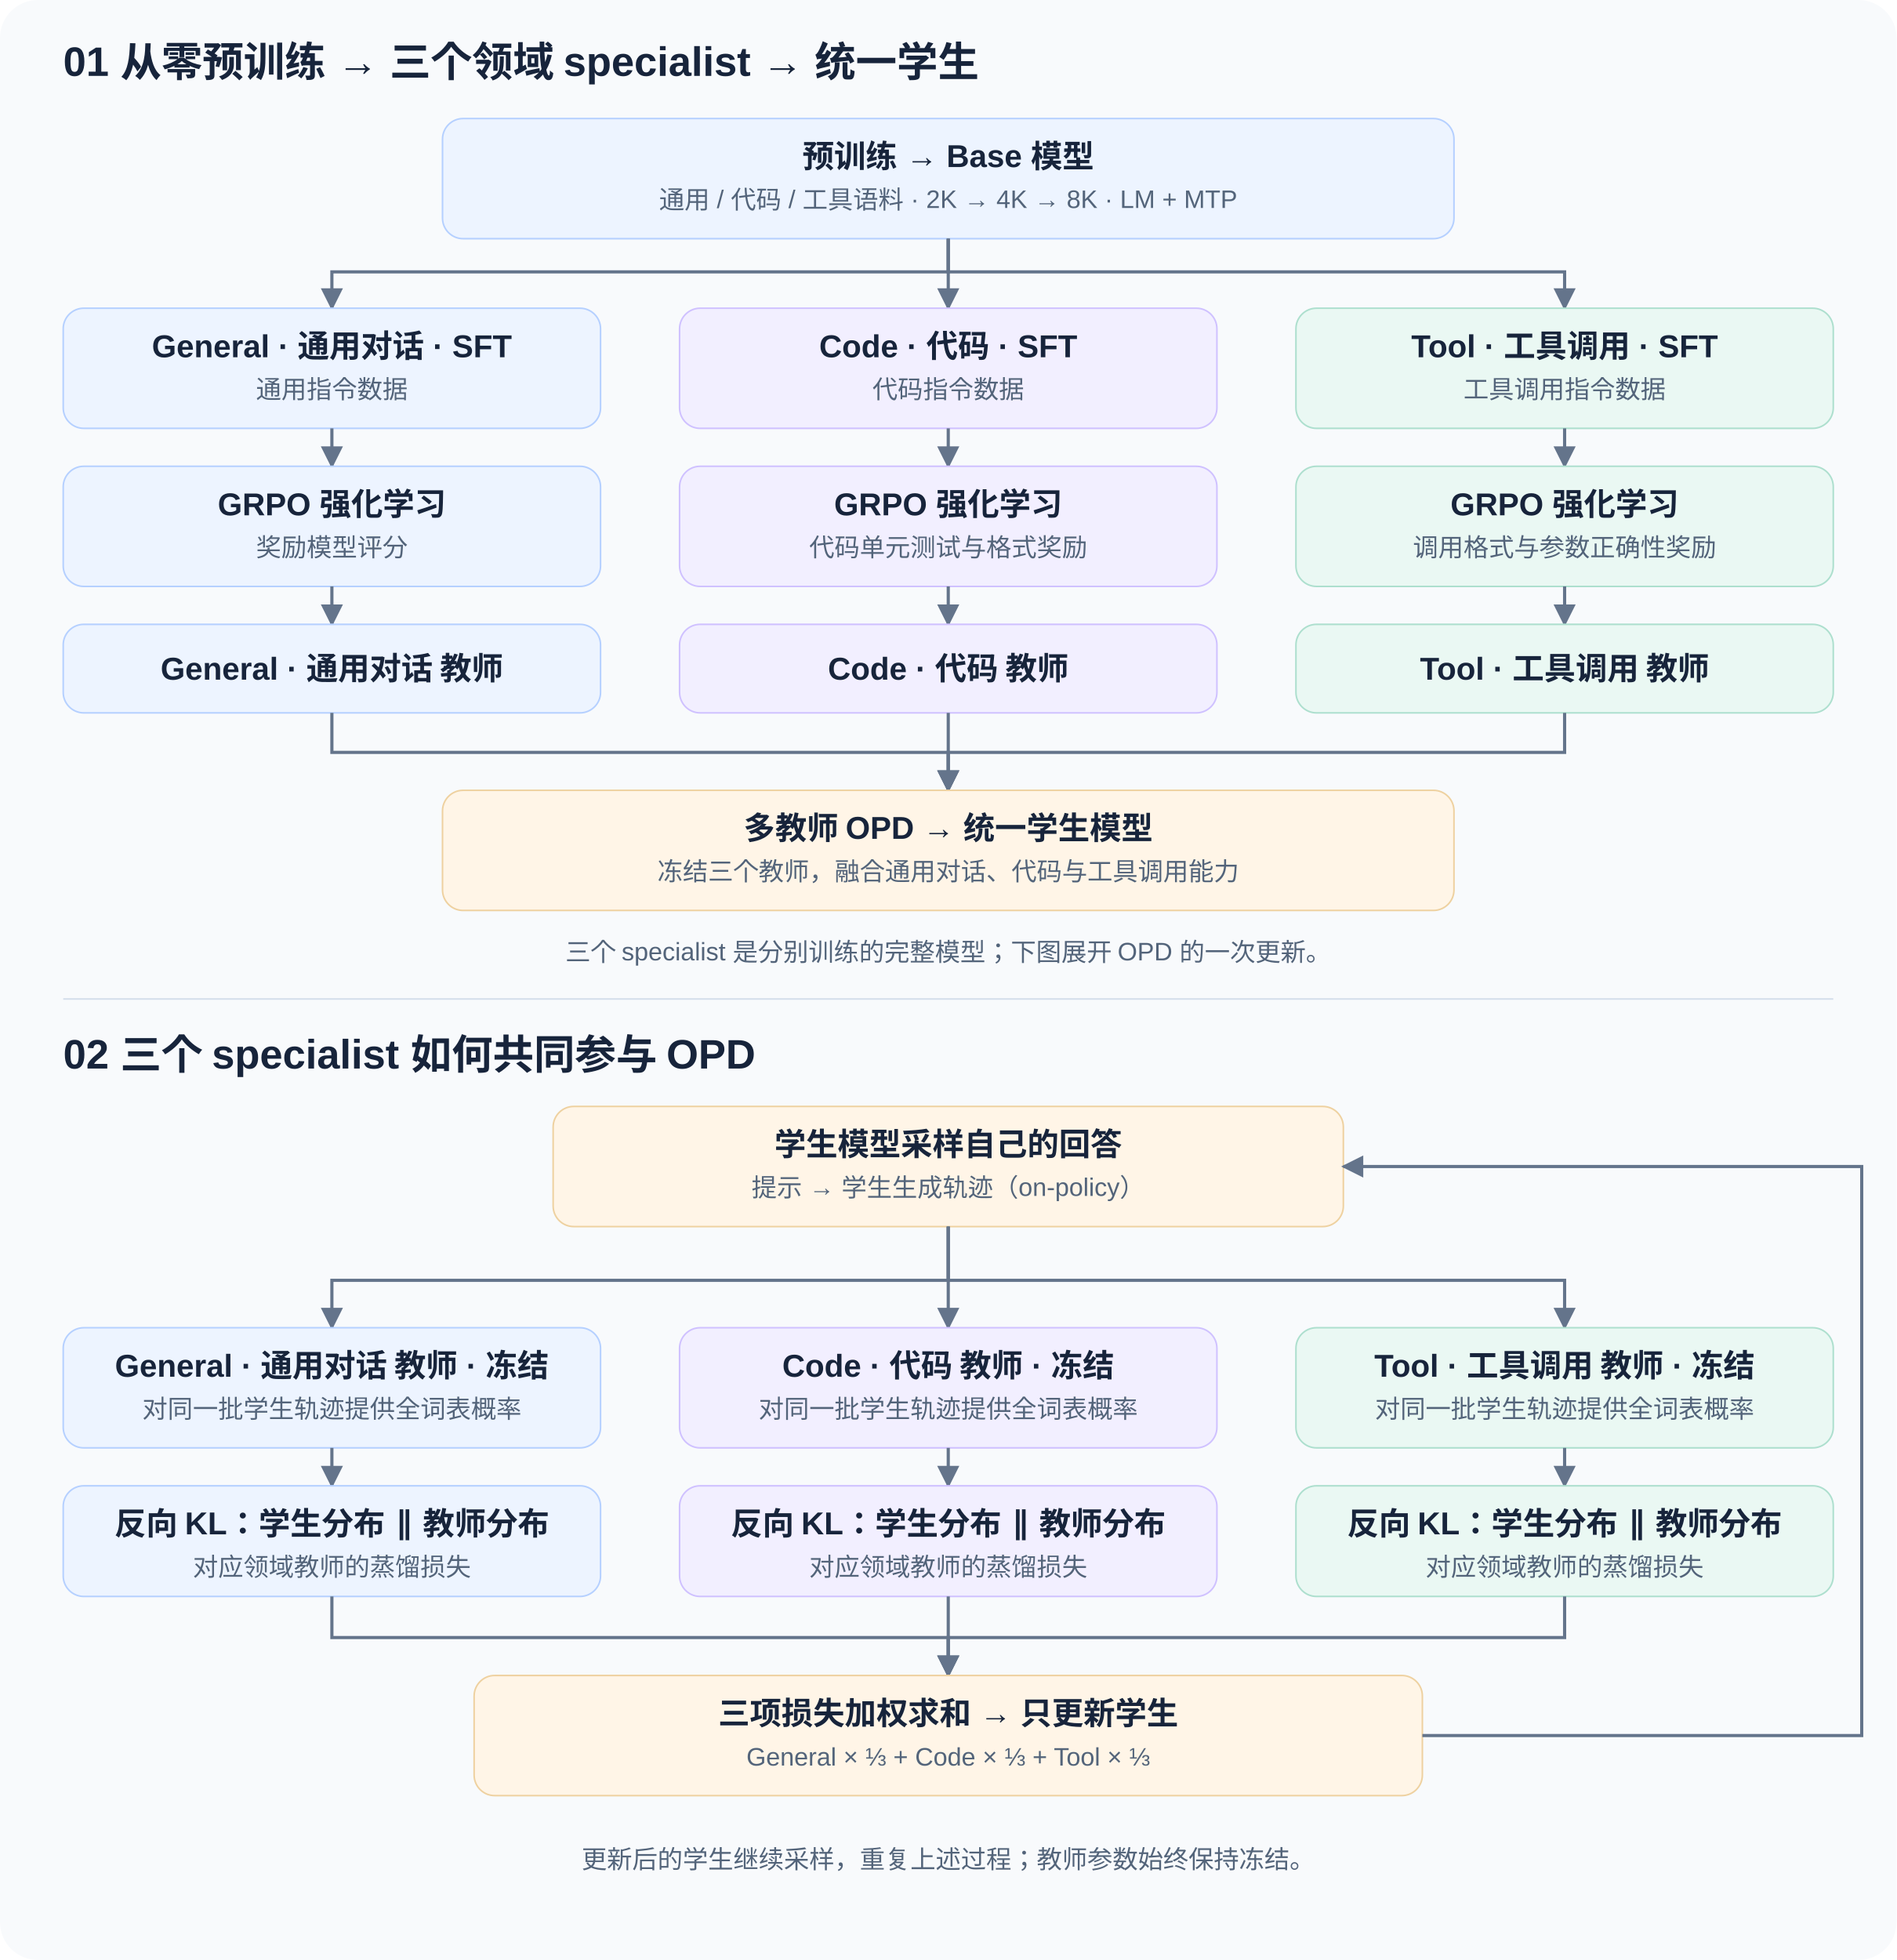
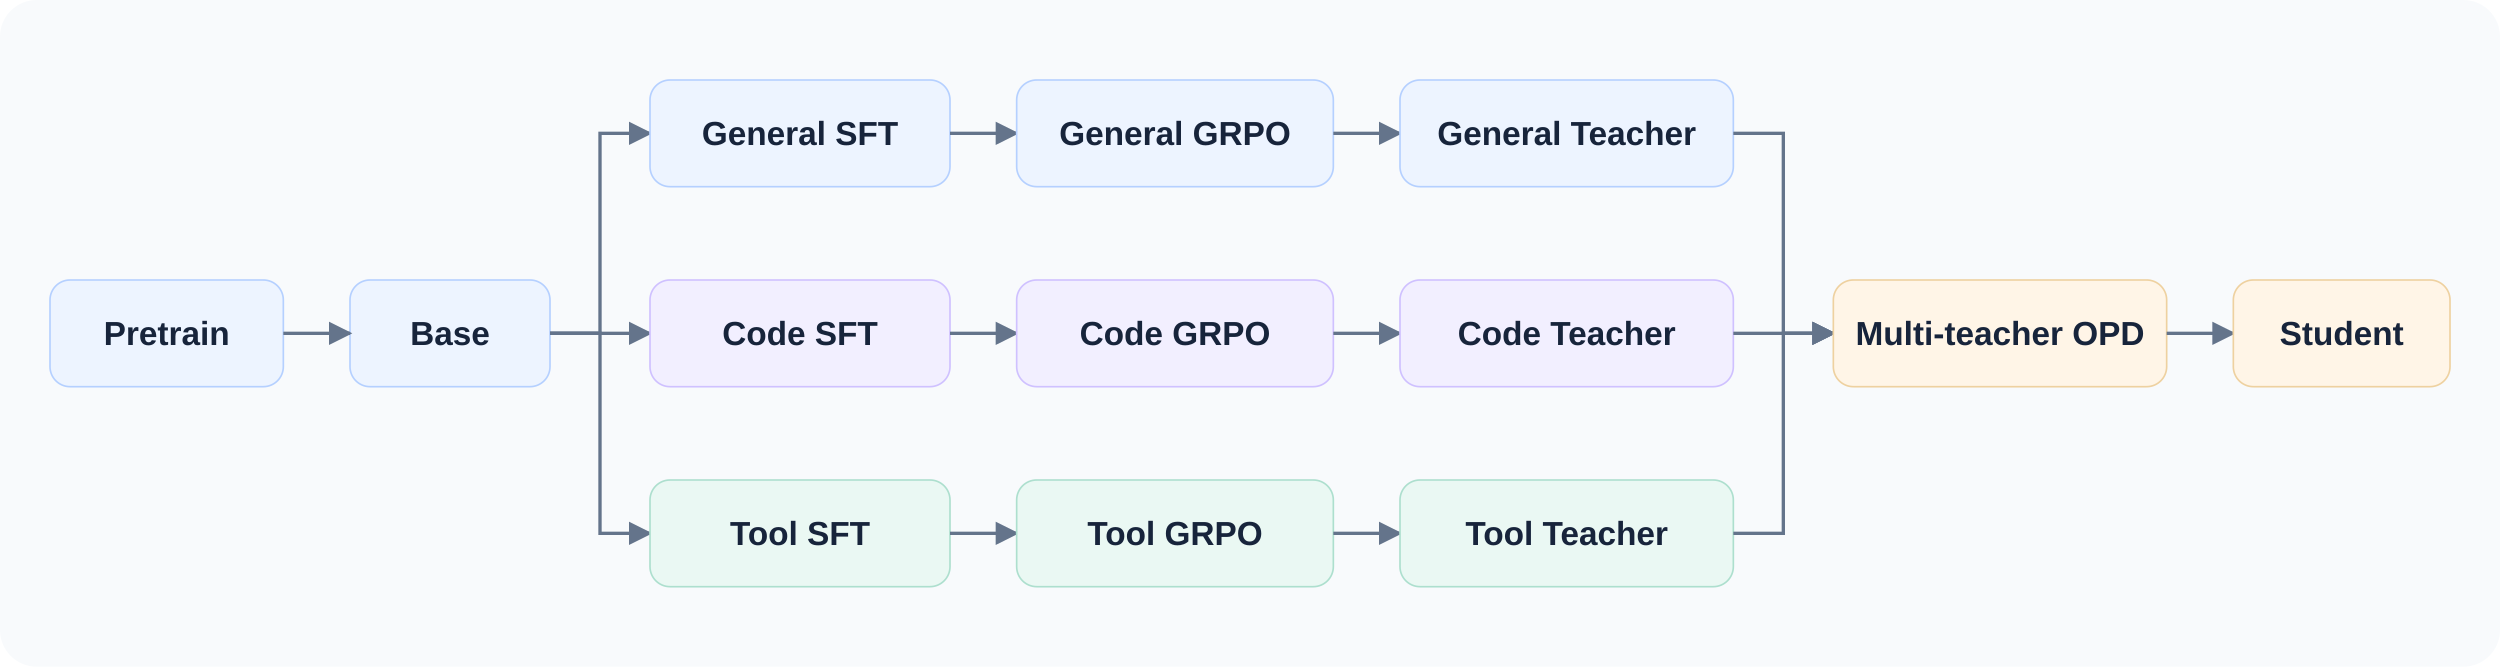
- <svg xmlns="http://www.w3.org/2000/svg" width="1200" height="1240" viewBox="0 0 1200 1240" role="img" aria-labelledby="title desc">
+ <svg xmlns="http://www.w3.org/2000/svg" width="1500" height="400" viewBox="0 0 1500 400" role="img" aria-labelledby="title">
  <defs>
-     <marker id="arrow" viewBox="0 0 10 10" refX="9" refY="5" markerWidth="7" markerHeight="7" orient="auto-start-reverse">
-       <path d="M 0 0 L 10 5 L 0 10 z" fill="#64748b" />
+     <marker id="arrow" viewBox="0 0 10 10" refX="9" refY="5" markerWidth="7" markerHeight="7" orient="auto">
+       <path d="M0 0 L10 5 L0 10 Z" fill="#64748b" />
    </marker>
  </defs>
-   <rect width="1200" height="1240" rx="24" fill="#f8fafc" />
-   <style>text{font-family:"PingFang SC","Microsoft YaHei",Arial,sans-serif;fill:#17243b} .title{font-size:26px;font-weight:700}.label{font-size:20px;font-weight:600}.note{font-size:16px;fill:#53647a}.small{font-size:15px;fill:#53647a}</style>
-   <text x="40" y="48" class="title" text-anchor="start">01  从零预训练 → 三个领域 specialist → 统一学生</text>
-   <rect x="280" y="75" width="640" height="76" rx="13" fill="#edf4ff" stroke="#b5d0ff" />
-   <text x="600.0" y="106" class="label" text-anchor="middle">预训练 → Base 模型</text>
-   <text x="600.0" y="132" class="note" text-anchor="middle">通用 / 代码 / 工具语料 · 2K → 4K → 8K · LM + MTP</text>
-   <path d="M 600 151 V 172 H 210 V 195" fill="none" stroke="#64748b" stroke-width="2" marker-end="url(#arrow)" />
-   <rect x="40" y="195" width="340" height="76" rx="13" fill="#edf4ff" stroke="#b5d0ff" />
-   <text x="210.0" y="226" class="label" text-anchor="middle">General · 通用对话 · SFT</text>
-   <text x="210.0" y="252" class="note" text-anchor="middle">通用指令数据</text>
-   <path d="M 210 271 V 295" fill="none" stroke="#64748b" stroke-width="2" marker-end="url(#arrow)" />
-   <rect x="40" y="295" width="340" height="76" rx="13" fill="#edf4ff" stroke="#b5d0ff" />
-   <text x="210.0" y="326" class="label" text-anchor="middle">GRPO 强化学习</text>
-   <text x="210.0" y="352" class="note" text-anchor="middle">奖励模型评分</text>
-   <path d="M 210 371 V 395" fill="none" stroke="#64748b" stroke-width="2" marker-end="url(#arrow)" />
-   <rect x="40" y="395" width="340" height="56" rx="13" fill="#edf4ff" stroke="#b5d0ff" />
-   <text x="210.0" y="430.0" class="label" text-anchor="middle">General · 通用对话 教师</text>
-   <path d="M 210 451 V 476 H 600 V 500" fill="none" stroke="#64748b" stroke-width="2" marker-end="url(#arrow)" />
-   <path d="M 600 151 V 172 H 600 V 195" fill="none" stroke="#64748b" stroke-width="2" marker-end="url(#arrow)" />
-   <rect x="430" y="195" width="340" height="76" rx="13" fill="#f2efff" stroke="#cfc1ff" />
-   <text x="600.0" y="226" class="label" text-anchor="middle">Code · 代码 · SFT</text>
-   <text x="600.0" y="252" class="note" text-anchor="middle">代码指令数据</text>
-   <path d="M 600 271 V 295" fill="none" stroke="#64748b" stroke-width="2" marker-end="url(#arrow)" />
-   <rect x="430" y="295" width="340" height="76" rx="13" fill="#f2efff" stroke="#cfc1ff" />
-   <text x="600.0" y="326" class="label" text-anchor="middle">GRPO 强化学习</text>
-   <text x="600.0" y="352" class="note" text-anchor="middle">代码单元测试与格式奖励</text>
-   <path d="M 600 371 V 395" fill="none" stroke="#64748b" stroke-width="2" marker-end="url(#arrow)" />
-   <rect x="430" y="395" width="340" height="56" rx="13" fill="#f2efff" stroke="#cfc1ff" />
-   <text x="600.0" y="430.0" class="label" text-anchor="middle">Code · 代码 教师</text>
-   <path d="M 600 451 V 476 H 600 V 500" fill="none" stroke="#64748b" stroke-width="2" marker-end="url(#arrow)" />
-   <path d="M 600 151 V 172 H 990 V 195" fill="none" stroke="#64748b" stroke-width="2" marker-end="url(#arrow)" />
-   <rect x="820" y="195" width="340" height="76" rx="13" fill="#eaf8f3" stroke="#addfce" />
-   <text x="990.0" y="226" class="label" text-anchor="middle">Tool · 工具调用 · SFT</text>
-   <text x="990.0" y="252" class="note" text-anchor="middle">工具调用指令数据</text>
-   <path d="M 990 271 V 295" fill="none" stroke="#64748b" stroke-width="2" marker-end="url(#arrow)" />
-   <rect x="820" y="295" width="340" height="76" rx="13" fill="#eaf8f3" stroke="#addfce" />
-   <text x="990.0" y="326" class="label" text-anchor="middle">GRPO 强化学习</text>
-   <text x="990.0" y="352" class="note" text-anchor="middle">调用格式与参数正确性奖励</text>
-   <path d="M 990 371 V 395" fill="none" stroke="#64748b" stroke-width="2" marker-end="url(#arrow)" />
-   <rect x="820" y="395" width="340" height="56" rx="13" fill="#eaf8f3" stroke="#addfce" />
-   <text x="990.0" y="430.0" class="label" text-anchor="middle">Tool · 工具调用 教师</text>
-   <path d="M 990 451 V 476 H 600 V 500" fill="none" stroke="#64748b" stroke-width="2" marker-end="url(#arrow)" />
-   <rect x="280" y="500" width="640" height="76" rx="13" fill="#fff5e7" stroke="#eed1a0" />
-   <text x="600.0" y="531" class="label" text-anchor="middle">多教师 OPD → 统一学生模型</text>
-   <text x="600.0" y="557" class="note" text-anchor="middle">冻结三个教师，融合通用对话、代码与工具调用能力</text>
-   <text x="600" y="608" class="note" text-anchor="middle">三个 specialist 是分别训练的完整模型；下图展开 OPD 的一次更新。</text>
-   <path d="M40 632 H1160" stroke="#d4deeb" />
-   <text x="40" y="676" class="title" text-anchor="start">02  三个 specialist 如何共同参与 OPD</text>
-   <rect x="350" y="700" width="500" height="76" rx="13" fill="#fff5e7" stroke="#eed1a0" />
-   <text x="600.0" y="731" class="label" text-anchor="middle">学生模型采样自己的回答</text>
-   <text x="600.0" y="757" class="note" text-anchor="middle">提示 → 学生生成轨迹（on-policy）</text>
-   <path d="M 600 776 V 810 H 210 V 840" fill="none" stroke="#64748b" stroke-width="2" marker-end="url(#arrow)" />
-   <rect x="40" y="840" width="340" height="76" rx="13" fill="#edf4ff" stroke="#b5d0ff" />
-   <text x="210.0" y="871" class="label" text-anchor="middle">General · 通用对话 教师 · 冻结</text>
-   <text x="210.0" y="897" class="note" text-anchor="middle">对同一批学生轨迹提供全词表概率</text>
-   <path d="M 210 916 V 940" fill="none" stroke="#64748b" stroke-width="2" marker-end="url(#arrow)" />
-   <rect x="40" y="940" width="340" height="70" rx="13" fill="#edf4ff" stroke="#b5d0ff" />
-   <text x="210.0" y="971" class="label" text-anchor="middle">反向 KL：学生分布 ∥ 教师分布</text>
-   <text x="210.0" y="997" class="note" text-anchor="middle">对应领域教师的蒸馏损失</text>
-   <path d="M 210 1010 V 1036 H 600 V 1060" fill="none" stroke="#64748b" stroke-width="2" marker-end="url(#arrow)" />
-   <path d="M 600 776 V 810 H 600 V 840" fill="none" stroke="#64748b" stroke-width="2" marker-end="url(#arrow)" />
-   <rect x="430" y="840" width="340" height="76" rx="13" fill="#f2efff" stroke="#cfc1ff" />
-   <text x="600.0" y="871" class="label" text-anchor="middle">Code · 代码 教师 · 冻结</text>
-   <text x="600.0" y="897" class="note" text-anchor="middle">对同一批学生轨迹提供全词表概率</text>
-   <path d="M 600 916 V 940" fill="none" stroke="#64748b" stroke-width="2" marker-end="url(#arrow)" />
-   <rect x="430" y="940" width="340" height="70" rx="13" fill="#f2efff" stroke="#cfc1ff" />
-   <text x="600.0" y="971" class="label" text-anchor="middle">反向 KL：学生分布 ∥ 教师分布</text>
-   <text x="600.0" y="997" class="note" text-anchor="middle">对应领域教师的蒸馏损失</text>
-   <path d="M 600 1010 V 1036 H 600 V 1060" fill="none" stroke="#64748b" stroke-width="2" marker-end="url(#arrow)" />
-   <path d="M 600 776 V 810 H 990 V 840" fill="none" stroke="#64748b" stroke-width="2" marker-end="url(#arrow)" />
-   <rect x="820" y="840" width="340" height="76" rx="13" fill="#eaf8f3" stroke="#addfce" />
-   <text x="990.0" y="871" class="label" text-anchor="middle">Tool · 工具调用 教师 · 冻结</text>
-   <text x="990.0" y="897" class="note" text-anchor="middle">对同一批学生轨迹提供全词表概率</text>
-   <path d="M 990 916 V 940" fill="none" stroke="#64748b" stroke-width="2" marker-end="url(#arrow)" />
-   <rect x="820" y="940" width="340" height="70" rx="13" fill="#eaf8f3" stroke="#addfce" />
-   <text x="990.0" y="971" class="label" text-anchor="middle">反向 KL：学生分布 ∥ 教师分布</text>
-   <text x="990.0" y="997" class="note" text-anchor="middle">对应领域教师的蒸馏损失</text>
-   <path d="M 990 1010 V 1036 H 600 V 1060" fill="none" stroke="#64748b" stroke-width="2" marker-end="url(#arrow)" />
-   <rect x="300" y="1060" width="600" height="76" rx="13" fill="#fff5e7" stroke="#eed1a0" />
-   <text x="600.0" y="1091" class="label" text-anchor="middle">三项损失加权求和 → 只更新学生</text>
-   <text x="600.0" y="1117" class="note" text-anchor="middle">General × ⅓ + Code × ⅓ + Tool × ⅓</text>
-   <path d="M 900 1098 H 1178 V 738 H 850" fill="none" stroke="#64748b" stroke-width="2" marker-end="url(#arrow)" />
-   <text x="600" y="1182" class="note" text-anchor="middle">更新后的学生继续采样，重复上述过程；教师参数始终保持冻结。</text>
+   <rect width="1500" height="400" rx="22" fill="#f8fafc" />
+   <style>text{font-family:Arial,Helvetica,sans-serif;font-size:20px;font-weight:600;fill:#17243b}</style>
+   <rect x="30" y="168" width="140" height="64" rx="12" fill="#edf4ff" stroke="#b5d0ff" />
+   <text x="100.0" y="207" text-anchor="middle">Pretrain</text>
+   <rect x="210" y="168" width="120" height="64" rx="12" fill="#edf4ff" stroke="#b5d0ff" />
+   <text x="270.0" y="207" text-anchor="middle">Base</text>
+   <path d="M170 200 H210" fill="none" stroke="#64748b" stroke-width="2" marker-end="url(#arrow)" />
+   <path d="M330 200 H360 V80 H390" fill="none" stroke="#64748b" stroke-width="2" marker-end="url(#arrow)" />
+   <rect x="390" y="48" width="180" height="64" rx="12" fill="#edf4ff" stroke="#b5d0ff" />
+   <text x="480.0" y="87" text-anchor="middle">General SFT</text>
+   <path d="M570 80 H610" fill="none" stroke="#64748b" stroke-width="2" marker-end="url(#arrow)" />
+   <rect x="610" y="48" width="190" height="64" rx="12" fill="#edf4ff" stroke="#b5d0ff" />
+   <text x="705.0" y="87" text-anchor="middle">General GRPO</text>
+   <path d="M800 80 H840" fill="none" stroke="#64748b" stroke-width="2" marker-end="url(#arrow)" />
+   <rect x="840" y="48" width="200" height="64" rx="12" fill="#edf4ff" stroke="#b5d0ff" />
+   <text x="940.0" y="87" text-anchor="middle">General Teacher</text>
+   <path d="M1040 80 H1070 V200 H1100" fill="none" stroke="#64748b" stroke-width="2" marker-end="url(#arrow)" />
+   <path d="M330 200 H360 V200 H390" fill="none" stroke="#64748b" stroke-width="2" marker-end="url(#arrow)" />
+   <rect x="390" y="168" width="180" height="64" rx="12" fill="#f2efff" stroke="#cfc1ff" />
+   <text x="480.0" y="207" text-anchor="middle">Code SFT</text>
+   <path d="M570 200 H610" fill="none" stroke="#64748b" stroke-width="2" marker-end="url(#arrow)" />
+   <rect x="610" y="168" width="190" height="64" rx="12" fill="#f2efff" stroke="#cfc1ff" />
+   <text x="705.0" y="207" text-anchor="middle">Code GRPO</text>
+   <path d="M800 200 H840" fill="none" stroke="#64748b" stroke-width="2" marker-end="url(#arrow)" />
+   <rect x="840" y="168" width="200" height="64" rx="12" fill="#f2efff" stroke="#cfc1ff" />
+   <text x="940.0" y="207" text-anchor="middle">Code Teacher</text>
+   <path d="M1040 200 H1070 V200 H1100" fill="none" stroke="#64748b" stroke-width="2" marker-end="url(#arrow)" />
+   <path d="M330 200 H360 V320 H390" fill="none" stroke="#64748b" stroke-width="2" marker-end="url(#arrow)" />
+   <rect x="390" y="288" width="180" height="64" rx="12" fill="#eaf8f3" stroke="#addfce" />
+   <text x="480.0" y="327" text-anchor="middle">Tool SFT</text>
+   <path d="M570 320 H610" fill="none" stroke="#64748b" stroke-width="2" marker-end="url(#arrow)" />
+   <rect x="610" y="288" width="190" height="64" rx="12" fill="#eaf8f3" stroke="#addfce" />
+   <text x="705.0" y="327" text-anchor="middle">Tool GRPO</text>
+   <path d="M800 320 H840" fill="none" stroke="#64748b" stroke-width="2" marker-end="url(#arrow)" />
+   <rect x="840" y="288" width="200" height="64" rx="12" fill="#eaf8f3" stroke="#addfce" />
+   <text x="940.0" y="327" text-anchor="middle">Tool Teacher</text>
+   <path d="M1040 320 H1070 V200 H1100" fill="none" stroke="#64748b" stroke-width="2" marker-end="url(#arrow)" />
+   <rect x="1100" y="168" width="200" height="64" rx="12" fill="#fff5e7" stroke="#eed1a0" />
+   <text x="1200.0" y="207" text-anchor="middle">Multi-teacher OPD</text>
+   <path d="M1300 200 H1340" fill="none" stroke="#64748b" stroke-width="2" marker-end="url(#arrow)" />
+   <rect x="1340" y="168" width="130" height="64" rx="12" fill="#fff5e7" stroke="#eed1a0" />
+   <text x="1405.0" y="207" text-anchor="middle">Student</text>
</svg>
